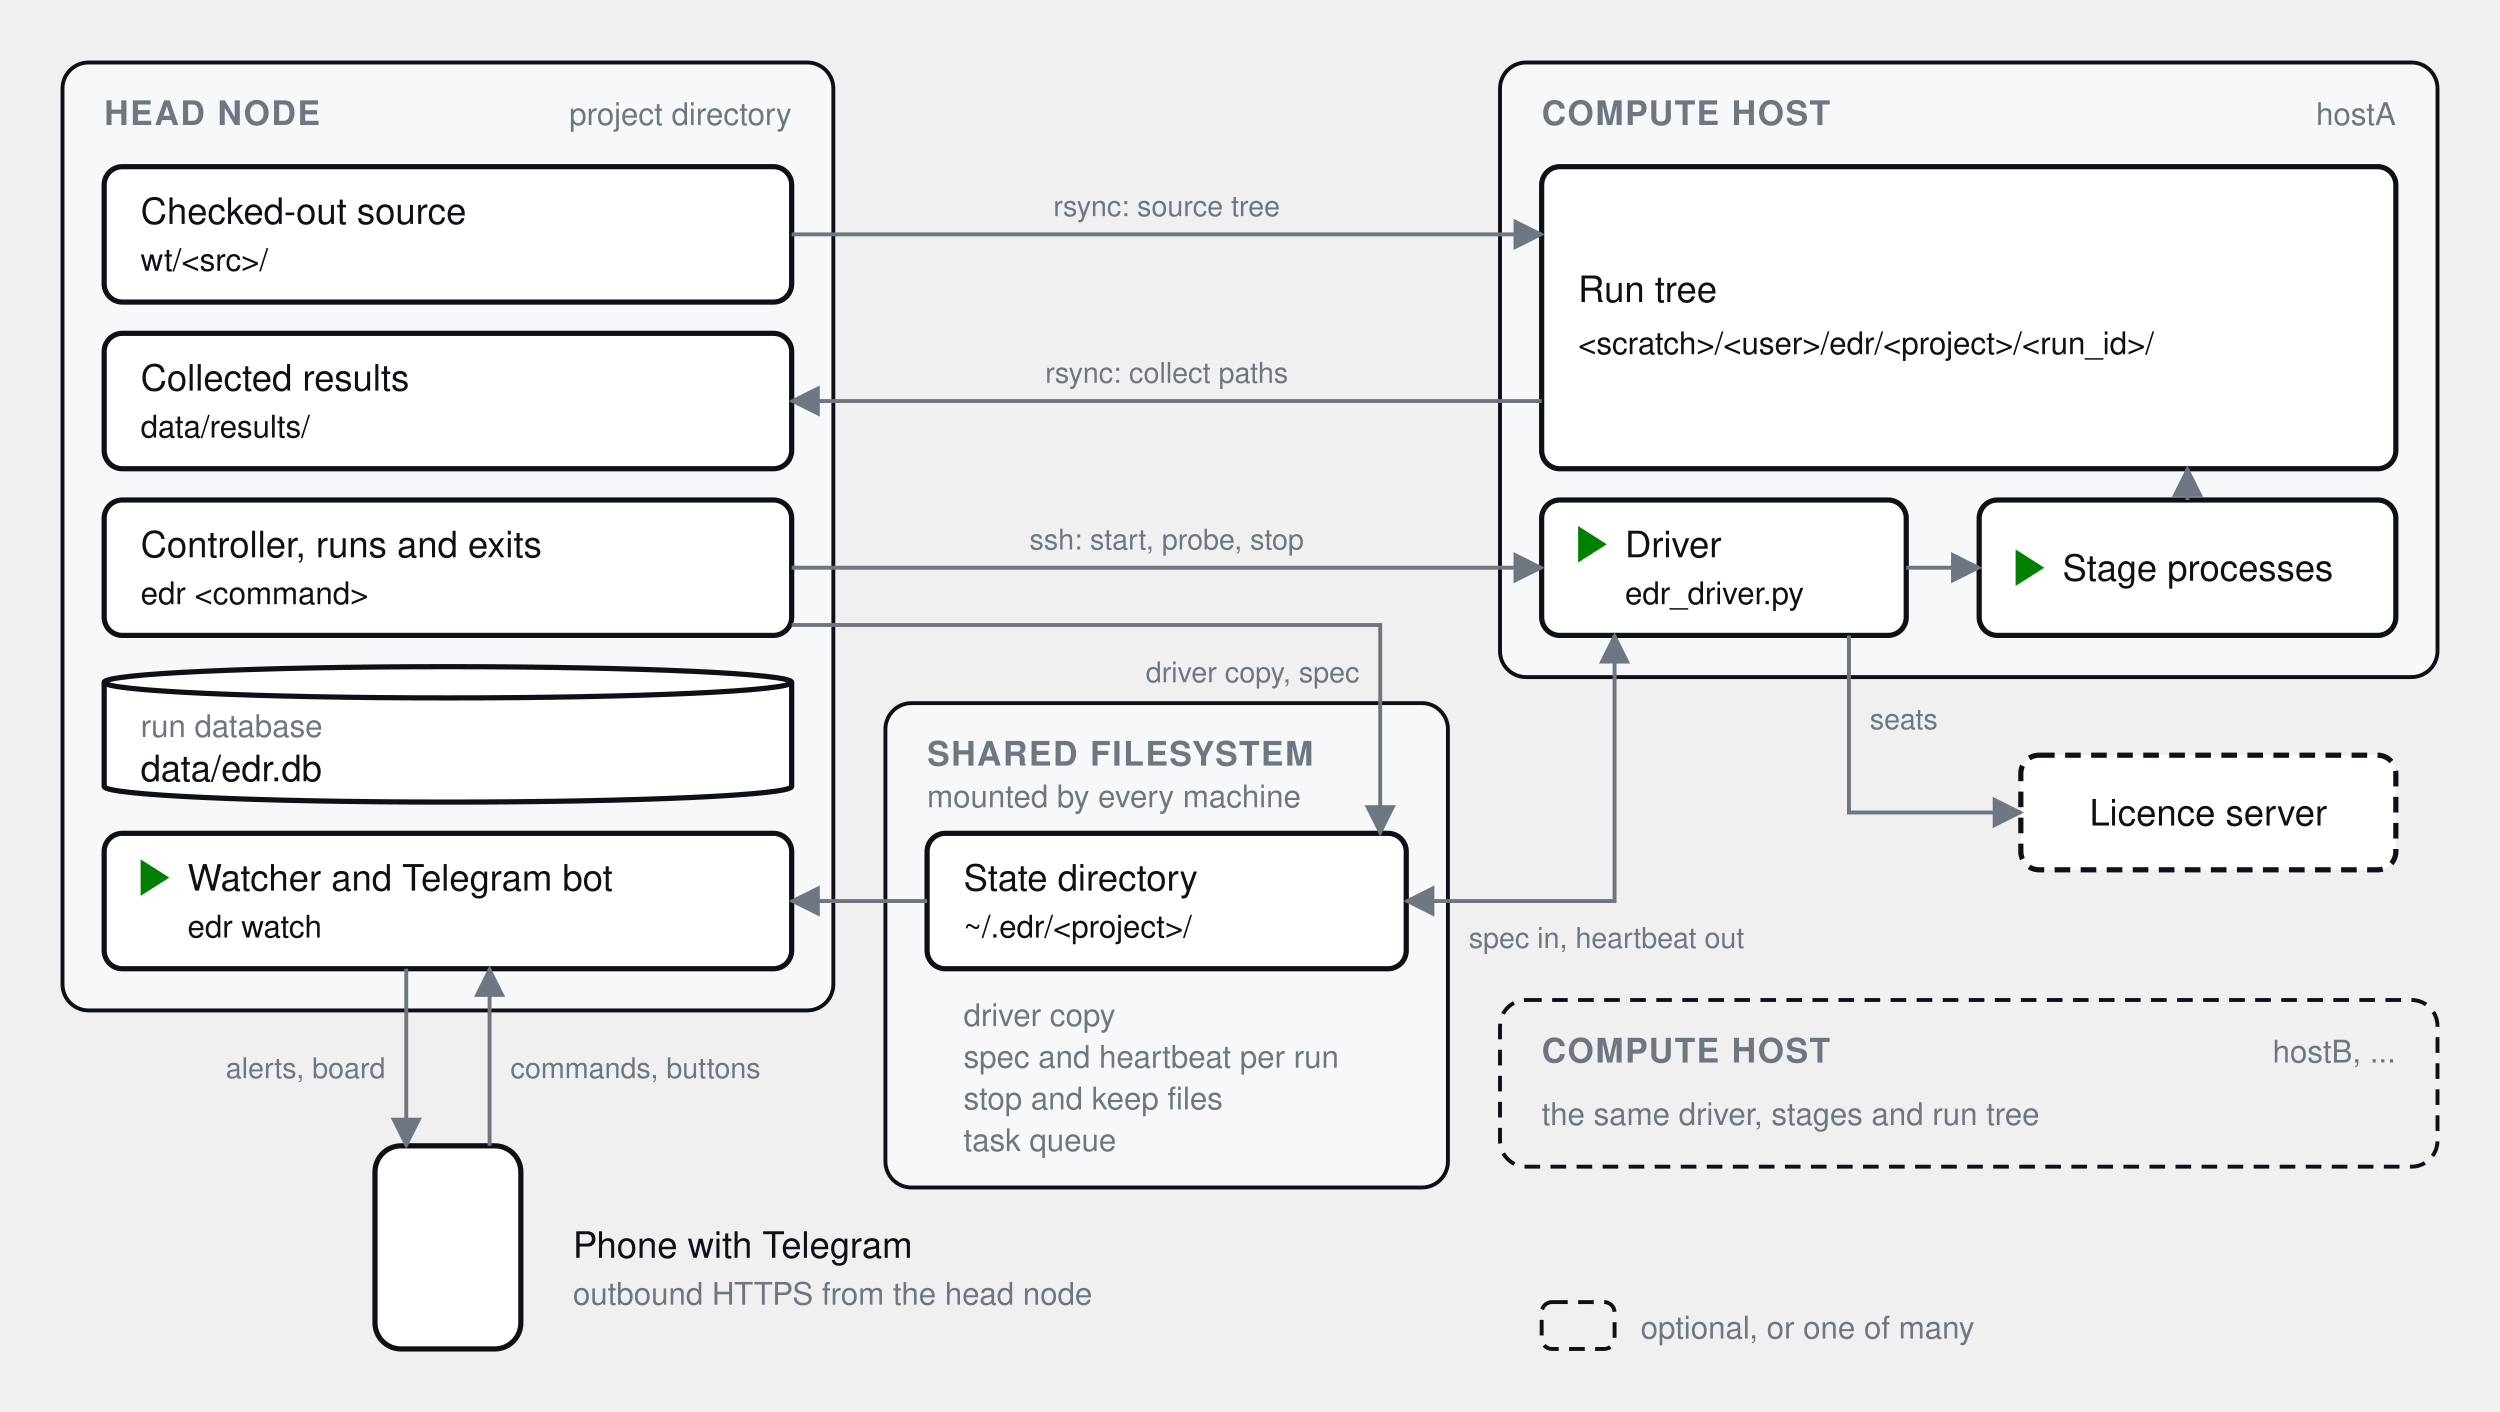
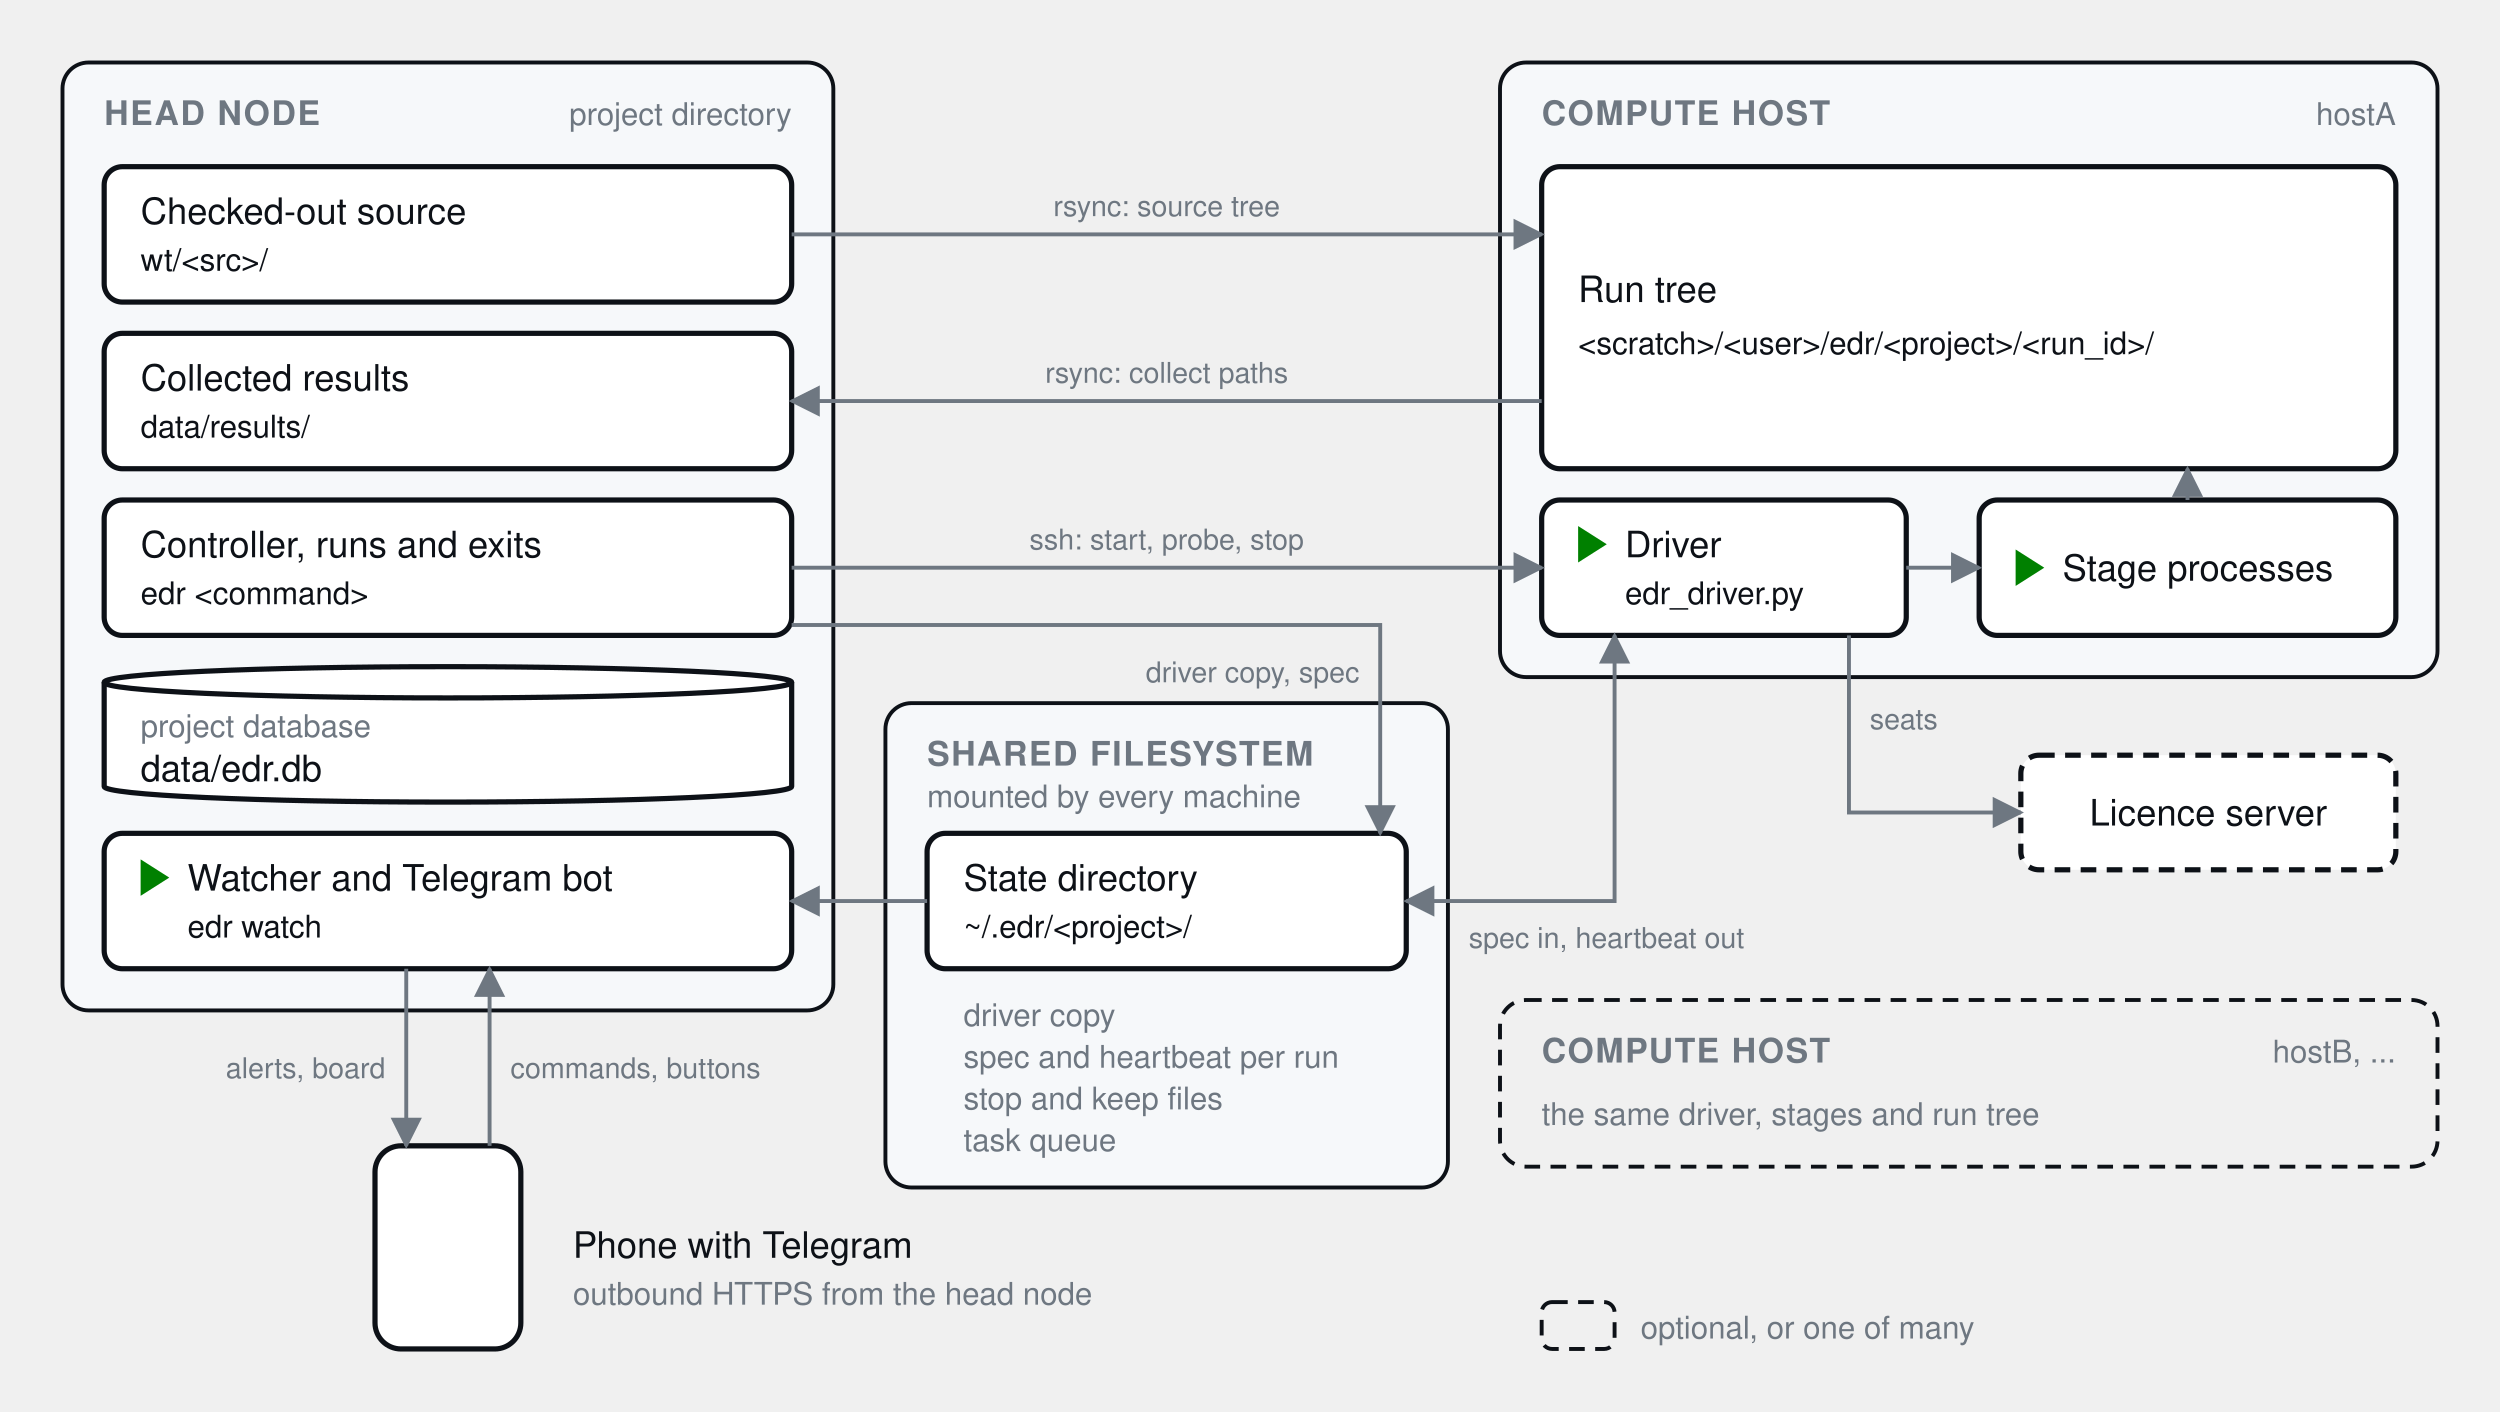
<svg xmlns="http://www.w3.org/2000/svg" width="960" height="542" viewBox="0 0 960 542" role="img" aria-label="Where edarunner runs: the head node, the shared filesystem, the compute hosts, the licence server and the phone">
  <style>
  .box { fill: #ffffff; stroke: #0d1117; stroke-width: 2; }
  .frame { fill: none; stroke: #0d1117; stroke-width: 1.5; }
  .frame-fill { fill: #f6f8fa; stroke: #0d1117; stroke-width: 1.5; }
  .run { fill: #008000; }
  .t { font-family: Helvetica, Arial, sans-serif; font-size: 14px; fill: #0d1117; }
  .s { font-family: Helvetica, Arial, sans-serif; font-size: 12px; fill: #6e7781; }
  .h { font-family: Helvetica, Arial, sans-serif; font-size: 13px; font-weight: 700; fill: #6e7781; letter-spacing: 0.6px; }
  .m { font-family: Helvetica, Arial, sans-serif; font-size: 12px; fill: #0d1117; }
  .a { fill: none; stroke: #6e7781; stroke-width: 1.5; marker-end: url(#arrow); }
  .al { font-family: Helvetica, Arial, sans-serif; font-size: 11px; fill: #6e7781; }
  .dash { stroke-dasharray: 6 4; }
  @media (prefers-color-scheme: dark) {
    .box { fill: #0d1117; }
    .frame-fill { fill: #161b22; }
    .t, .m { fill: #e6edf3; }
    .box, .frame, .frame-fill { stroke: #e6edf3; }
  }
</style>
  <defs>
    <marker id="arrow" viewBox="0 0 10 10" refX="9" refY="5" markerWidth="8" markerHeight="8" orient="auto-start-reverse">
      <path d="M0 0L10 5L0 10z" fill="#6e7781" />
    </marker>
  </defs>
  <rect class="frame-fill" x="24" y="24" width="296" height="364" rx="10" />
  <text class="h" x="40" y="48">HEAD NODE</text>
  <text class="s" x="304" y="48" text-anchor="end">project directory</text>
  <rect class="box" x="40" y="64" width="264" height="52" rx="7" />
  <text class="t" x="54" y="86">Checked-out source</text>
  <text class="m" x="54" y="104">wt/&lt;src&gt;/</text>
  <rect class="box" x="40" y="128" width="264" height="52" rx="7" />
  <text class="t" x="54" y="150">Collected results</text>
  <text class="m" x="54" y="168">data/results/</text>
  <rect class="box" x="40" y="192" width="264" height="52" rx="7" />
  <text class="t" x="54" y="214">Controller, runs and exits</text>
  <text class="m" x="54" y="232">edr &lt;command&gt;</text>
  <path class="box" d="M40 262v40a132 6 0 0 0 264 0V262" />
  <ellipse class="box" cx="172" cy="262" rx="132" ry="6" />
-   <text class="s" x="54" y="283">run database</text>
+   <text class="s" x="54" y="283">project database</text>
  <text class="t" x="54" y="300">data/edr.db</text>
  <rect class="box" x="40" y="320" width="264" height="52" rx="7" />
  <path class="run" d="M54 330v14l11-7z" />
  <text class="t" x="72" y="342">Watcher and Telegram bot</text>
  <text class="m" x="72" y="360">edr watch</text>
  <rect class="frame-fill" x="340" y="270" width="216" height="186" rx="10" />
  <text class="h" x="356" y="294">SHARED FILESYSTEM</text>
  <text class="s" x="356" y="310">mounted by every machine</text>
  <rect class="box" x="356" y="320" width="184" height="52" rx="7" />
  <text class="t" x="370" y="342">State directory</text>
  <text class="m" x="370" y="360">~/.edr/&lt;project&gt;/</text>
  <text class="s" x="370" y="394">driver copy</text>
  <text class="s" x="370" y="410">spec and heartbeat per run</text>
  <text class="s" x="370" y="426">stop and keep files</text>
  <text class="s" x="370" y="442">task queue</text>
  <rect class="frame-fill" x="576" y="24" width="360" height="236" rx="10" />
  <text class="h" x="592" y="48">COMPUTE HOST</text>
  <text class="s" x="920" y="48" text-anchor="end">hostA</text>
  <rect class="box" x="592" y="64" width="328" height="116" rx="7" />
  <text class="t" x="606" y="116">Run tree</text>
  <text class="m" x="606" y="136">&lt;scratch&gt;/&lt;user&gt;/edr/&lt;project&gt;/&lt;run_id&gt;/</text>
  <rect class="box" x="592" y="192" width="140" height="52" rx="7" />
  <path class="run" d="M606 202v14l11-7z" />
  <text class="t" x="624" y="214">Driver</text>
  <text class="m" x="624" y="232">edr_driver.py</text>
  <rect class="box" x="760" y="192" width="160" height="52" rx="7" />
  <path class="run" d="M774 211v14l11-7z" />
  <text class="t" x="792" y="223">Stage processes</text>
  <path class="a" d="M732 218H760" />
  <path class="a" d="M840 192V180" />
  <rect class="box dash" x="776" y="290" width="144" height="44" rx="7" />
  <text class="t" x="848" y="317" text-anchor="middle">Licence server</text>
  <rect class="frame dash" x="576" y="384" width="360" height="64" rx="10" />
  <text class="h" x="592" y="408">COMPUTE HOST</text>
  <text class="s" x="920" y="408" text-anchor="end">hostB, ...</text>
  <text class="s" x="592" y="432">the same driver, stages and run tree</text>
  <rect class="box" x="144" y="440" width="56" height="78" rx="10" />
  <text class="t" x="220" y="483">Phone with Telegram</text>
  <text class="s" x="220" y="501">outbound HTTPS from the head node</text>
  <path class="a" d="M304 90H592" />
  <text class="al" x="448" y="83" text-anchor="middle">rsync: source tree</text>
  <path class="a" d="M592 154H304" />
  <text class="al" x="448" y="147" text-anchor="middle">rsync: collect paths</text>
  <path class="a" d="M304 218H592" />
  <text class="al" x="448" y="211" text-anchor="middle">ssh: start, probe, stop</text>
  <path class="a" d="M620 244V346H540" style="marker-start: url(#arrow)" />
  <text class="al" x="564" y="364">spec in, heartbeat out</text>
  <path class="a" d="M710 244V312H776" />
  <text class="al" x="718" y="280">seats</text>
  <path class="a" d="M356 346H304" />
  <path class="a" d="M304 240H530V320" />
  <text class="al" x="522" y="262" text-anchor="end">driver copy, spec</text>
  <path class="a" d="M156 372V440" />
  <text class="al" x="148" y="414" text-anchor="end">alerts, board</text>
  <path class="a" d="M188 440V372" />
  <text class="al" x="196" y="414">commands, buttons</text>
  <rect class="frame dash" x="592" y="500" width="28" height="18" rx="4" />
  <text class="s" x="630" y="514">optional, or one of many</text>
</svg>
